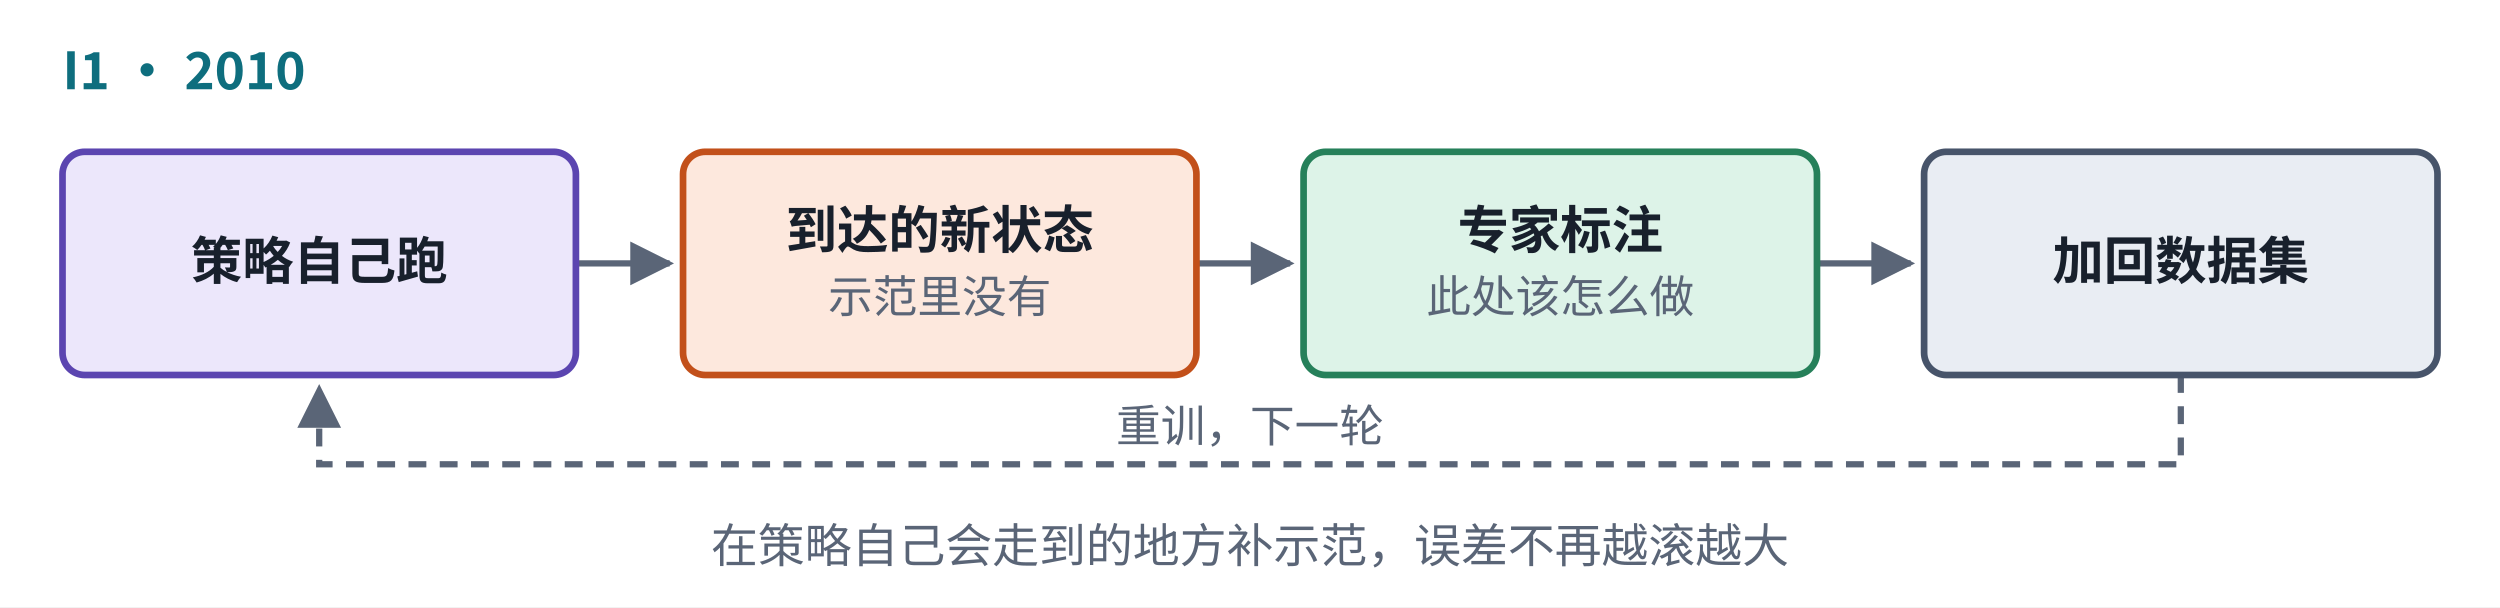
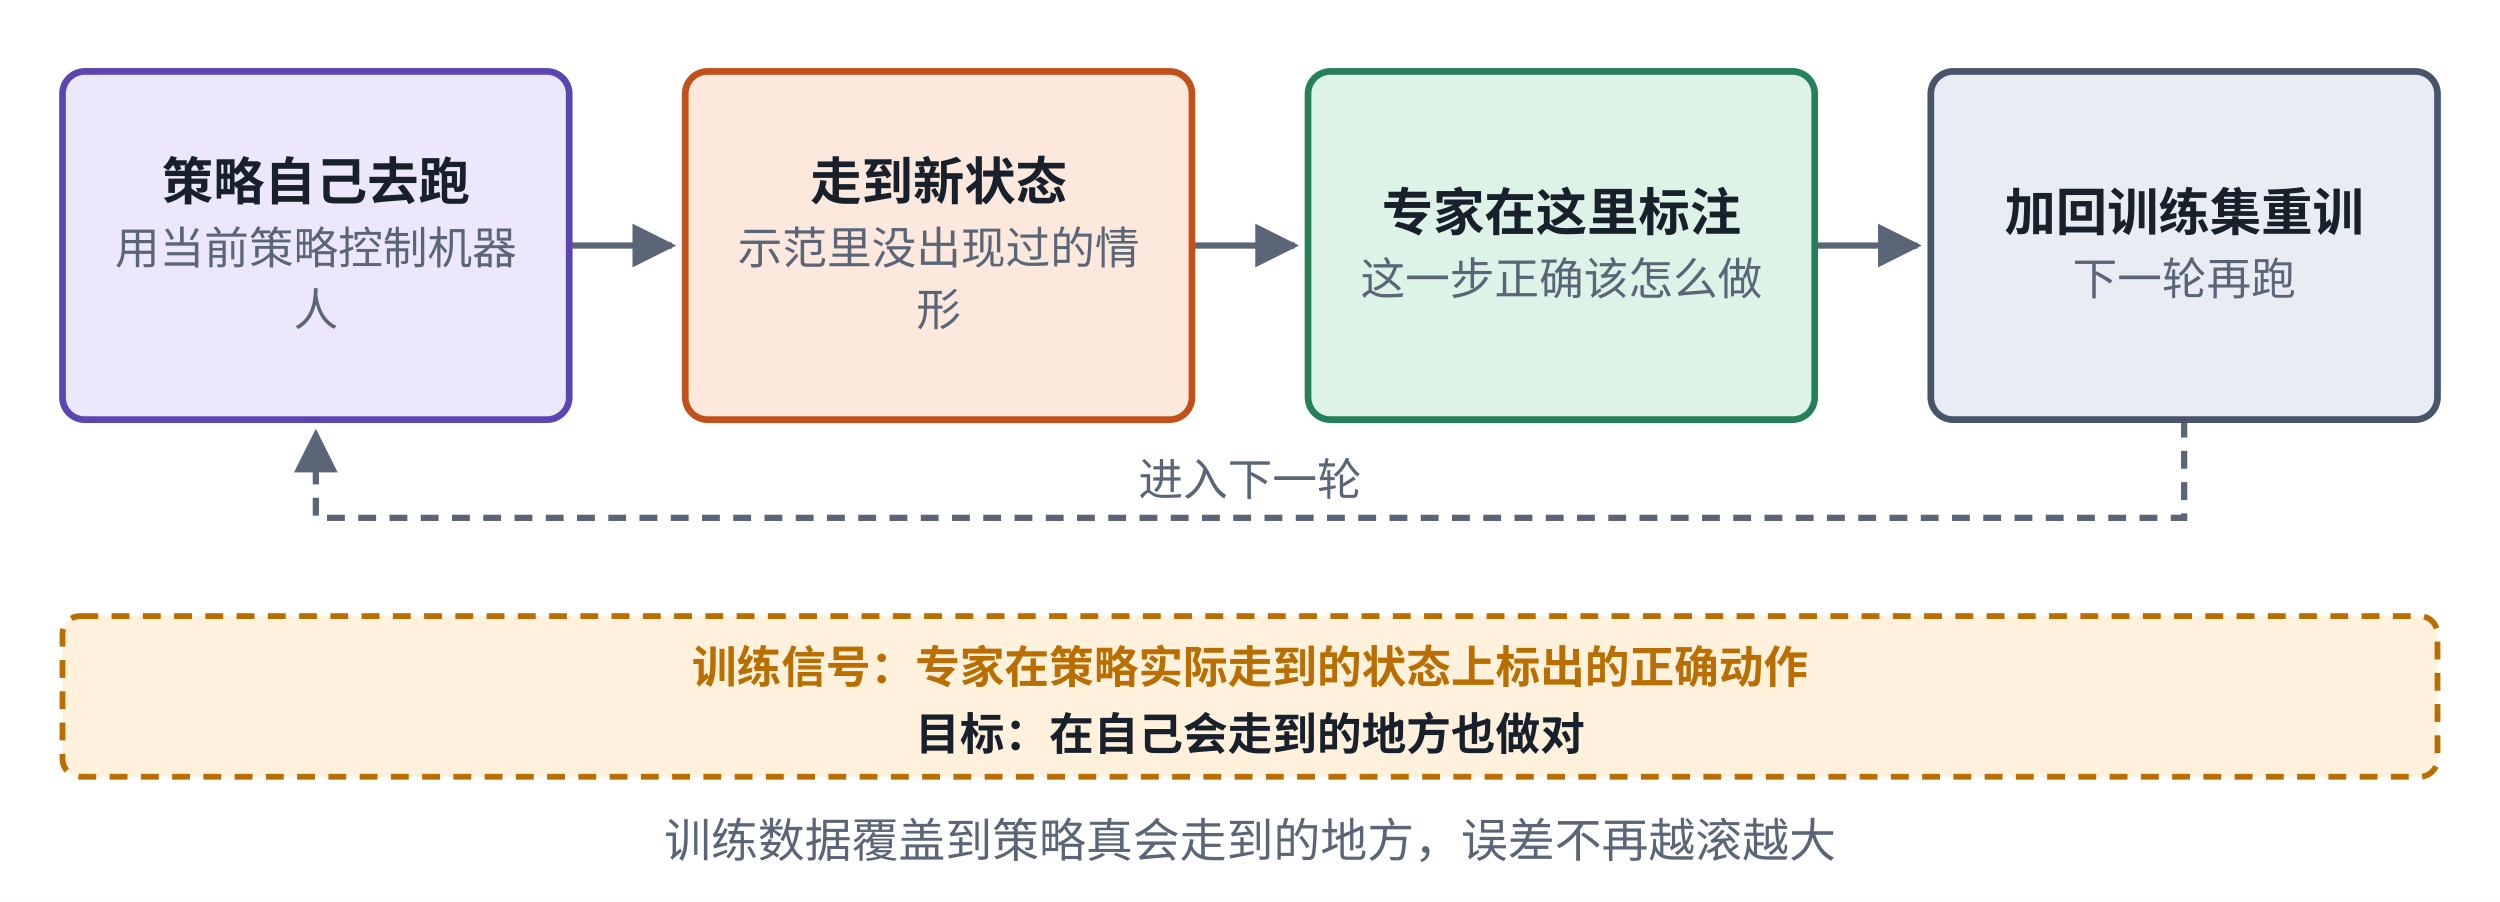
- <svg xmlns="http://www.w3.org/2000/svg" viewBox="0 0 560 136" width="560" height="136" role="img" aria-label="DAgger 结构">
+ <svg xmlns="http://www.w3.org/2000/svg" viewBox="0 0 560 202" width="560" height="202" role="img" aria-label="DAgger 结构">
  <defs>
    <marker id="ah-u11cardi1" viewBox="0 0 10 10" refX="9" refY="5" markerWidth="7" markerHeight="7" orient="auto-start-reverse">
      <path d="M0,0 L10,5 L0,10 z" fill="#5A6577" />
    </marker>
  </defs>
-   <rect x="0" y="0" width="560" height="136" fill="#ffffff" />
-   <path d="M129,59 L150,59" fill="none" stroke="#5A6577" stroke-width="1.4" marker-end="url(#ah-u11cardi1)" />
-   <path d="M268,59 L289,59" fill="none" stroke="#5A6577" stroke-width="1.4" marker-end="url(#ah-u11cardi1)" />
-   <path d="M407,59 L428,59" fill="none" stroke="#5A6577" stroke-width="1.4" marker-end="url(#ah-u11cardi1)" />
-   <path d="M488.5,84 L488.5,104 L71.5,104 L71.5,87" fill="none" stroke="#5A6577" stroke-width="1.4" stroke-dasharray="4 3" marker-end="url(#ah-u11cardi1)" />
-   <rect x="14" y="34" width="115" height="50" rx="5" fill="#ECE7FB" stroke="#5B45B0" stroke-width="1.5" />
-   <rect x="153" y="34" width="115" height="50" rx="5" fill="#FDE8DD" stroke="#C2501A" stroke-width="1.5" />
-   <rect x="292" y="34" width="115" height="50" rx="5" fill="#DDF3E8" stroke="#26805A" stroke-width="1.5" />
-   <rect x="431" y="34" width="115" height="50" rx="5" fill="#E9EDF3" stroke="#47546A" stroke-width="1.5" />
-   <text x="14" y="20" text-anchor="start" font-size="11.5" font-weight="700" fill="#0E6E7E" font-family="PingFang SC, Noto Sans CJK SC, Microsoft YaHei, sans-serif">I1 · 2010</text>
-   <text x="71.5" y="62.565" text-anchor="middle" font-size="11.5" font-weight="600" fill="#18202C" font-family="PingFang SC, Noto Sans CJK SC, Microsoft YaHei, sans-serif">策略自己跑</text>
-   <text x="210.5" y="55.665" text-anchor="middle" font-size="11.5" font-weight="600" fill="#18202C" font-family="PingFang SC, Noto Sans CJK SC, Microsoft YaHei, sans-serif">到达的新状态</text>
-   <text x="210.5" y="70.035" text-anchor="middle" font-size="10" font-weight="400" fill="#5A6577" font-family="PingFang SC, Noto Sans CJK SC, Microsoft YaHei, sans-serif">示范里没有</text>
-   <text x="349.5" y="55.665" text-anchor="middle" font-size="11.5" font-weight="600" fill="#18202C" font-family="PingFang SC, Noto Sans CJK SC, Microsoft YaHei, sans-serif">专家标注</text>
-   <text x="349.5" y="70.035" text-anchor="middle" font-size="10" font-weight="400" fill="#5A6577" font-family="PingFang SC, Noto Sans CJK SC, Microsoft YaHei, sans-serif">此处该怎么做</text>
-   <text x="488.5" y="62.565" text-anchor="middle" font-size="11.5" font-weight="600" fill="#18202C" font-family="PingFang SC, Noto Sans CJK SC, Microsoft YaHei, sans-serif">加回数据集</text>
-   <text x="280" y="99" text-anchor="middle" font-size="10" font-weight="400" fill="#5A6577" font-family="PingFang SC, Noto Sans CJK SC, Microsoft YaHei, sans-serif" style="paint-order:stroke;stroke-width:4px;stroke-linejoin:round" stroke="#ffffff">重训，下一轮</text>
-   <text x="280" y="126" text-anchor="middle" font-size="10.5" font-weight="500" fill="#5A6577" font-family="PingFang SC, Noto Sans CJK SC, Microsoft YaHei, sans-serif">在策略自己会走到的地方补示范，误差不再越滚越大</text>
+   <rect x="0" y="0" width="560" height="202" fill="#ffffff" />
+   <path d="M127.5,55 L150.5,55" fill="none" stroke="#5A6577" stroke-width="1.4" marker-end="url(#ah-u11cardi1)" />
+   <path d="M267,55 L290,55" fill="none" stroke="#5A6577" stroke-width="1.4" marker-end="url(#ah-u11cardi1)" />
+   <path d="M406.5,55 L429.5,55" fill="none" stroke="#5A6577" stroke-width="1.4" marker-end="url(#ah-u11cardi1)" />
+   <path d="M489.25,94 L489.25,116 L70.75,116 L70.75,97" fill="none" stroke="#5A6577" stroke-width="1.4" stroke-dasharray="4 3" marker-end="url(#ah-u11cardi1)" />
+   <rect x="14" y="16" width="113.5" height="78" rx="5" fill="#ECE7FB" stroke="#5B45B0" stroke-width="1.5" />
+   <rect x="153.5" y="16" width="113.5" height="78" rx="5" fill="#FDE8DD" stroke="#C2501A" stroke-width="1.5" />
+   <rect x="293" y="16" width="113.5" height="78" rx="5" fill="#DDF3E8" stroke="#26805A" stroke-width="1.5" />
+   <rect x="432.5" y="16" width="113.5" height="78" rx="5" fill="#E9EDF3" stroke="#47546A" stroke-width="1.5" />
+   <rect x="14" y="138" width="532" height="36" rx="4" fill="#FFF1DC" stroke="#B86E00" stroke-width="1.3" stroke-dasharray="4 3" />
+   <text x="70.75" y="44.765" text-anchor="middle" font-size="11.5" font-weight="600" fill="#18202C" font-family="PingFang SC, Noto Sans CJK SC, Microsoft YaHei, sans-serif">策略自己去跑</text>
+   <text x="70.75" y="59.135" text-anchor="middle" font-size="10" font-weight="400" fill="#5A6577" font-family="PingFang SC, Noto Sans CJK SC, Microsoft YaHei, sans-serif">用当前策略控制机器</text>
+   <text x="70.75" y="72.935" text-anchor="middle" font-size="10" font-weight="400" fill="#5A6577" font-family="PingFang SC, Noto Sans CJK SC, Microsoft YaHei, sans-serif">人</text>
+   <text x="210.25" y="44.765" text-anchor="middle" font-size="11.5" font-weight="600" fill="#18202C" font-family="PingFang SC, Noto Sans CJK SC, Microsoft YaHei, sans-serif">走到新状态</text>
+   <text x="210.25" y="59.135" text-anchor="middle" font-size="10" font-weight="400" fill="#5A6577" font-family="PingFang SC, Noto Sans CJK SC, Microsoft YaHei, sans-serif">示范里没出现过的情</text>
+   <text x="210.25" y="72.935" text-anchor="middle" font-size="10" font-weight="400" fill="#5A6577" font-family="PingFang SC, Noto Sans CJK SC, Microsoft YaHei, sans-serif">形</text>
+   <text x="349.75" y="51.665" text-anchor="middle" font-size="11.5" font-weight="600" fill="#18202C" font-family="PingFang SC, Noto Sans CJK SC, Microsoft YaHei, sans-serif">专家在这里标注</text>
+   <text x="349.75" y="66.035" text-anchor="middle" font-size="10" font-weight="400" fill="#5A6577" font-family="PingFang SC, Noto Sans CJK SC, Microsoft YaHei, sans-serif">这一步正确该怎么做</text>
+   <text x="489.25" y="51.665" text-anchor="middle" font-size="11.5" font-weight="600" fill="#18202C" font-family="PingFang SC, Noto Sans CJK SC, Microsoft YaHei, sans-serif">加回训练集重训</text>
+   <text x="489.25" y="66.035" text-anchor="middle" font-size="10" font-weight="400" fill="#5A6577" font-family="PingFang SC, Noto Sans CJK SC, Microsoft YaHei, sans-serif">下一轮再跑</text>
+   <text x="280" y="111" text-anchor="middle" font-size="10" font-weight="400" fill="#5A6577" font-family="PingFang SC, Noto Sans CJK SC, Microsoft YaHei, sans-serif" style="paint-order:stroke;stroke-width:4px;stroke-linejoin:round" stroke="#ffffff">进入下一轮</text>
+   <text x="280" y="153" text-anchor="middle" font-size="10" font-weight="600" fill="#B86E00" font-family="PingFang SC, Noto Sans CJK SC, Microsoft YaHei, sans-serif">训练信号：专家在策略实际走到的状态上标出的正确动作</text>
+   <text x="280" y="168" text-anchor="middle" font-size="10" font-weight="600" fill="#18202C" font-family="PingFang SC, Noto Sans CJK SC, Microsoft YaHei, sans-serif">目标：在自己会走到的地方也做对</text>
+   <text x="280" y="192" text-anchor="middle" font-size="10.5" font-weight="500" fill="#5A6577" font-family="PingFang SC, Noto Sans CJK SC, Microsoft YaHei, sans-serif">训练数据覆盖到策略真会走到的地方，误差不再越滚越大</text>
</svg>
